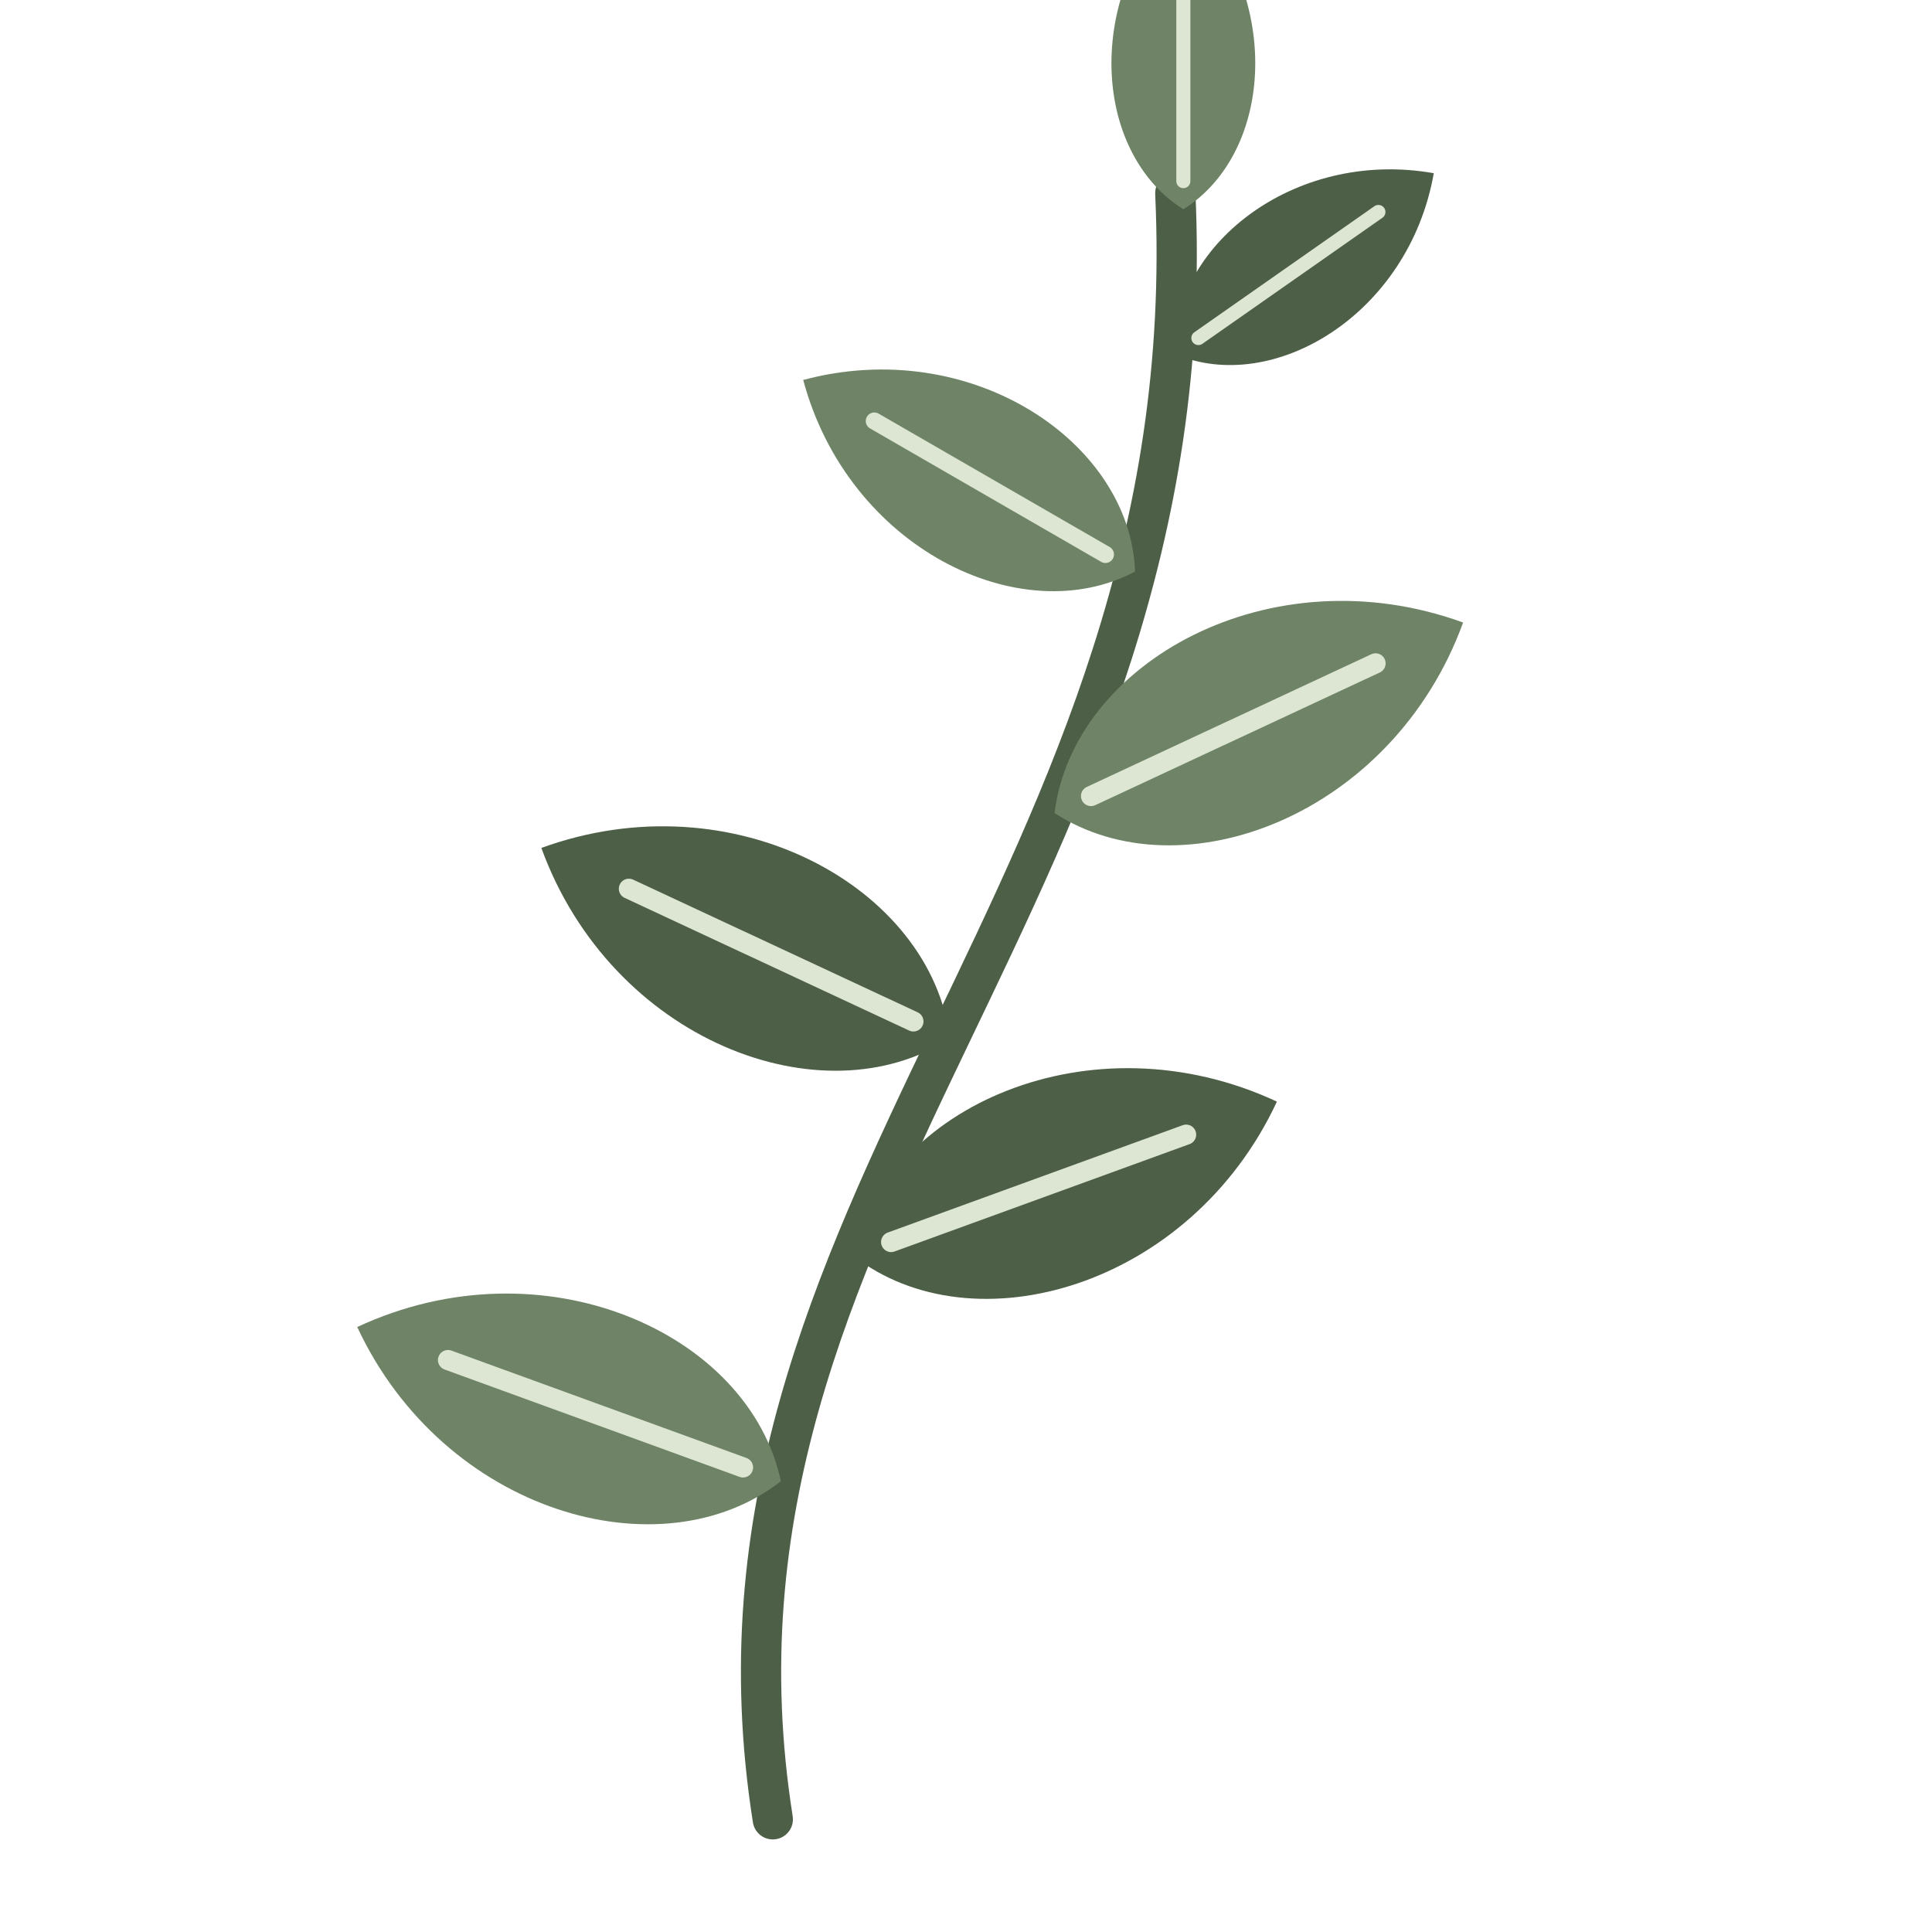
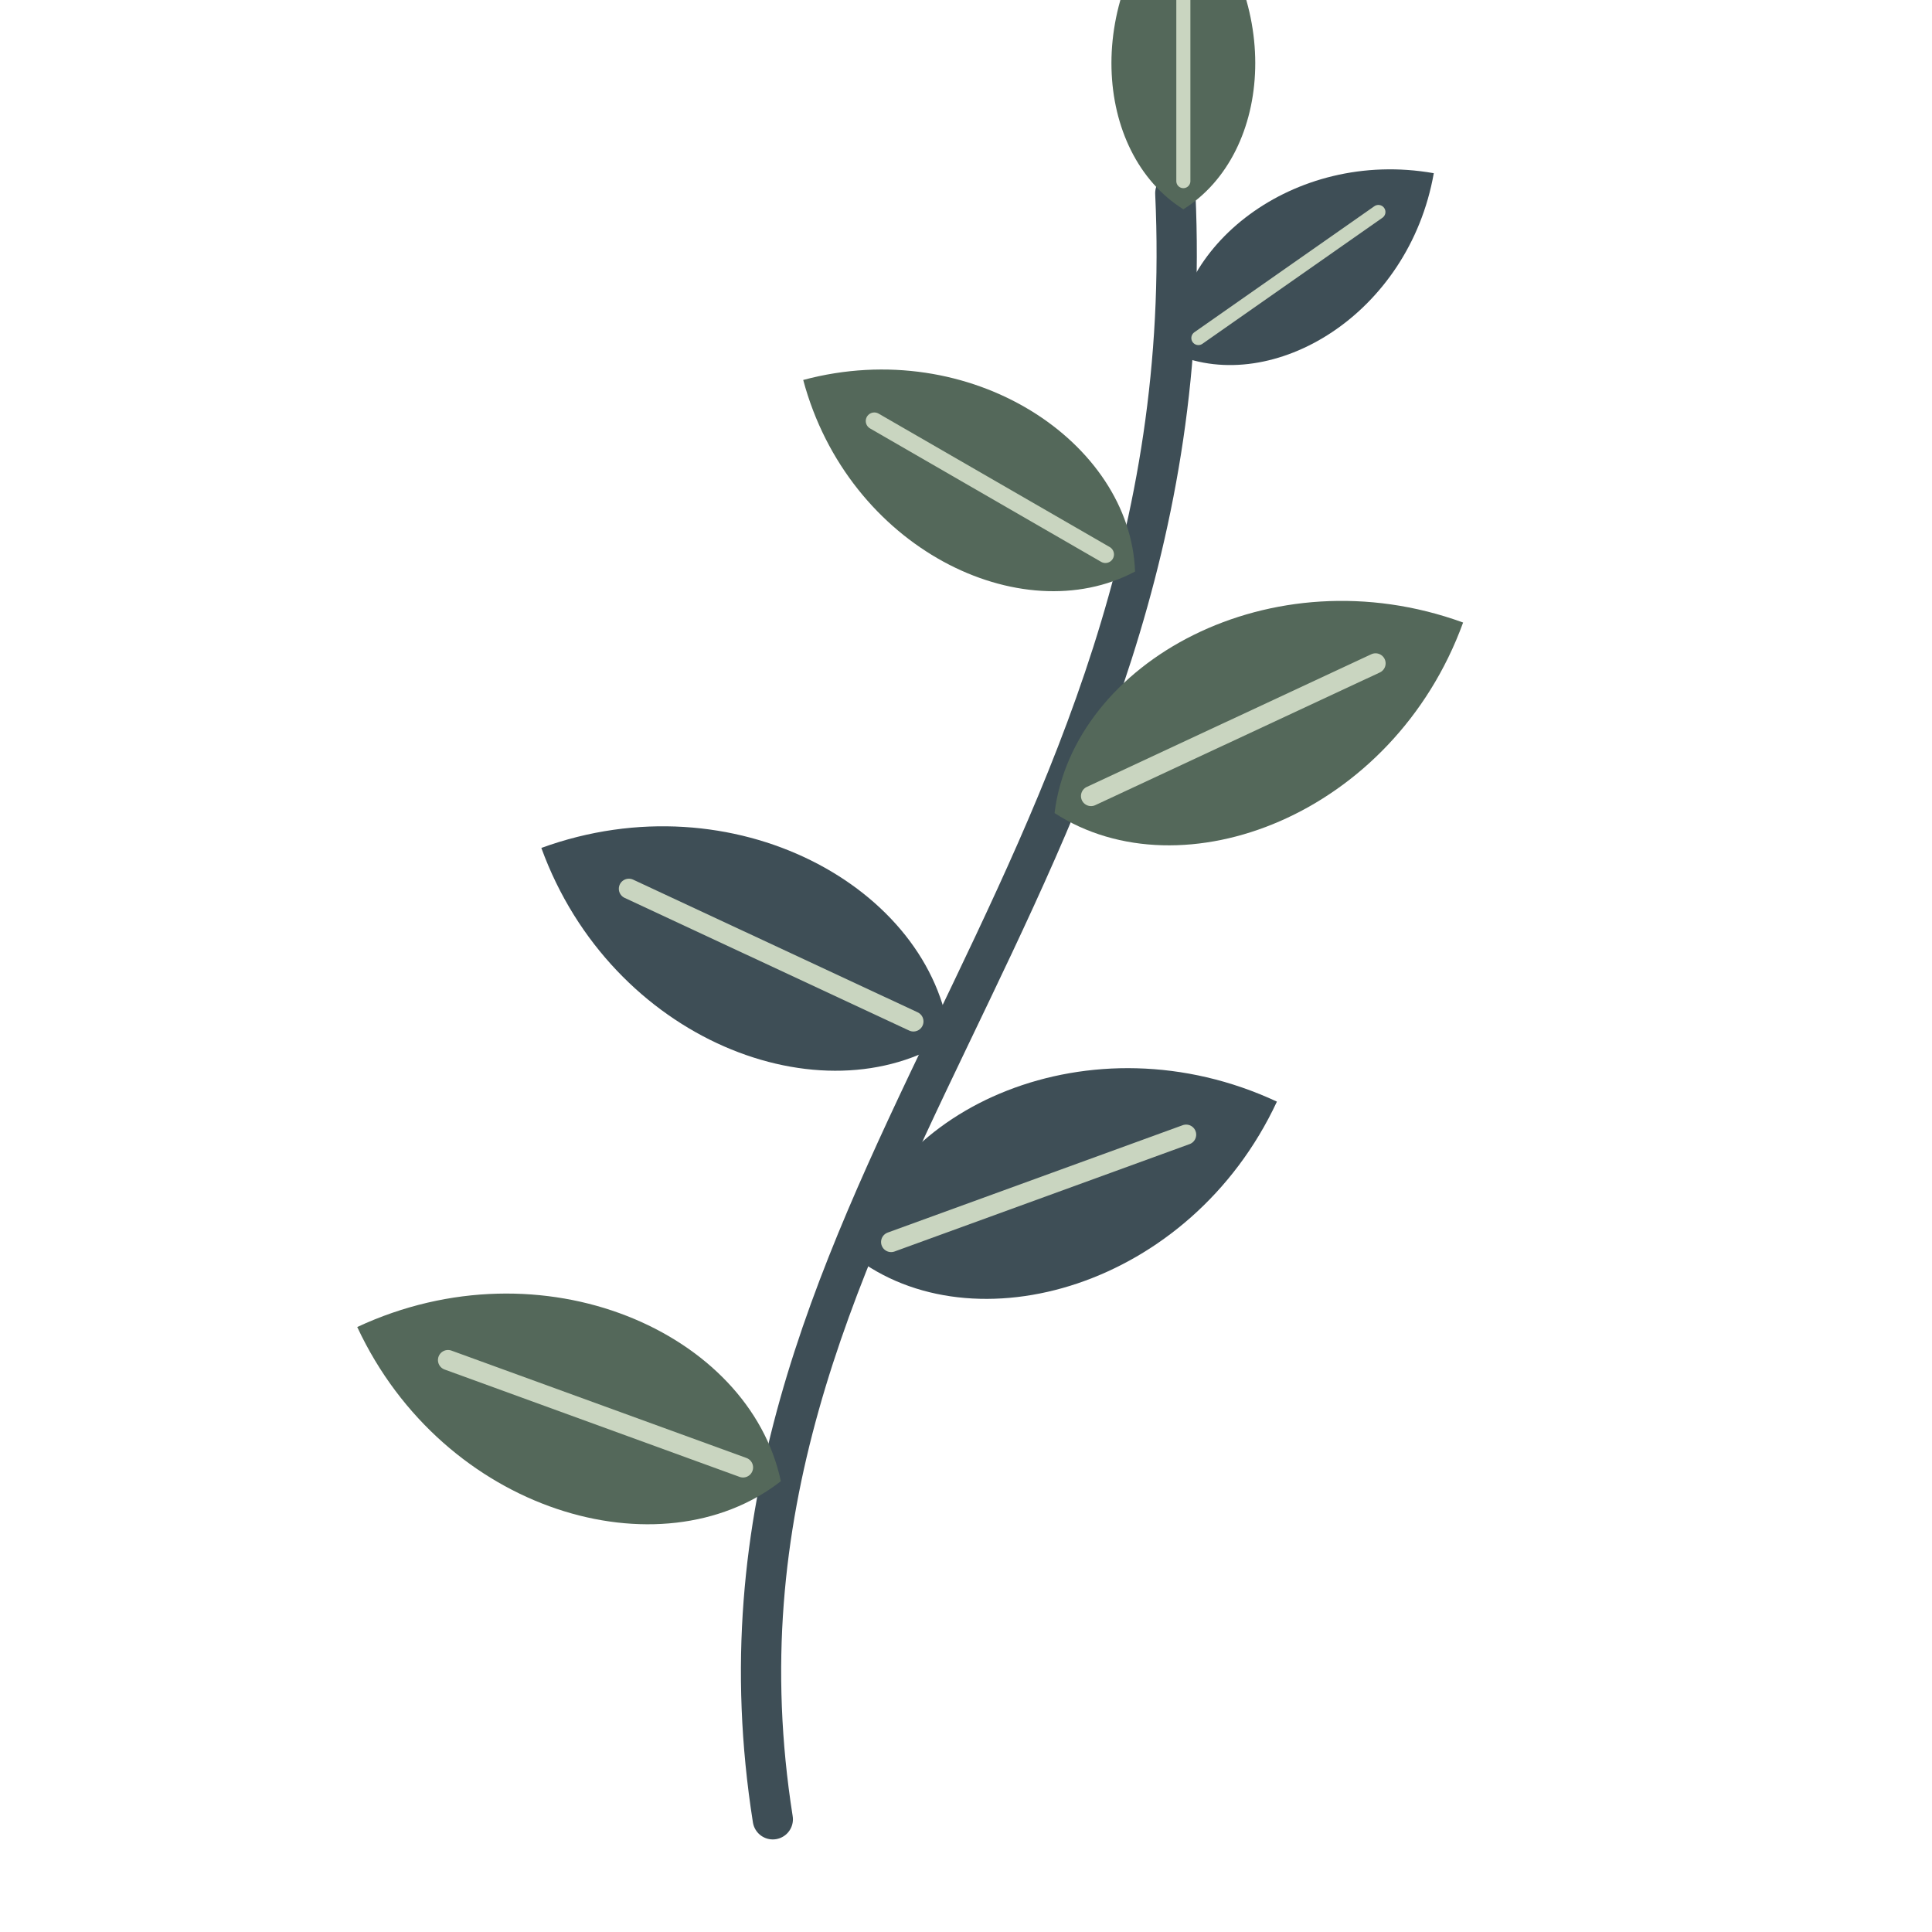
<svg xmlns="http://www.w3.org/2000/svg" width="240" height="240" viewBox="0 0 240 240" fill="none">
-   <path d="M96 226 C84 150 150 110 146 24" stroke="#4E5F47" stroke-width="5" stroke-linecap="round" />
+   <path d="M96 226 C84 150 150 110 146 24" stroke="#3E4E56" stroke-width="5" stroke-linecap="round" />
  <g transform="translate(97 184) rotate(-160)">
-     <path d="M0 0 C10 -16 38 -18 56 0 C38 18 10 16 0 0 Z" fill="#6F8466" />
-     <path d="M5 0 H44" stroke="#DDE5D3" stroke-width="2.5" stroke-linecap="round" />
+     <path d="M0 0 C10 -16 38 -18 56 0 C38 18 10 16 0 0 Z" fill="#54685A" />
+     <path d="M5 0 H44" stroke="#C9D5C0" stroke-width="2.5" stroke-linecap="round" />
  </g>
  <g transform="translate(106 156) rotate(-20)">
-     <path d="M0 0 C10 -16 38 -18 56 0 C38 18 10 16 0 0 Z" fill="#4E5F47" />
-     <path d="M5 0 H44" stroke="#DDE5D3" stroke-width="2.5" stroke-linecap="round" />
+     <path d="M0 0 C10 -16 38 -18 56 0 C38 18 10 16 0 0 Z" fill="#3E4E56" />
+     <path d="M5 0 H44" stroke="#C9D5C0" stroke-width="2.5" stroke-linecap="round" />
  </g>
  <g transform="translate(118 129) rotate(-155)">
-     <path d="M0 0 C10 -16 38 -18 56 0 C38 18 10 16 0 0 Z" fill="#4E5F47" />
-     <path d="M5 0 H44" stroke="#DDE5D3" stroke-width="2.5" stroke-linecap="round" />
+     <path d="M0 0 C10 -16 38 -18 56 0 C38 18 10 16 0 0 Z" fill="#3E4E56" />
+     <path d="M5 0 H44" stroke="#C9D5C0" stroke-width="2.5" stroke-linecap="round" />
  </g>
  <g transform="translate(131 101) rotate(-25)">
-     <path d="M0 0 C10 -16 38 -18 56 0 C38 18 10 16 0 0 Z" fill="#6F8466" />
-     <path d="M5 0 H44" stroke="#DDE5D3" stroke-width="2.5" stroke-linecap="round" />
+     <path d="M0 0 C10 -16 38 -18 56 0 C38 18 10 16 0 0 Z" fill="#54685A" />
+     <path d="M5 0 H44" stroke="#C9D5C0" stroke-width="2.5" stroke-linecap="round" />
  </g>
  <g transform="translate(141 71) rotate(-150) scale(0.85)">
-     <path d="M0 0 C10 -16 38 -18 56 0 C38 18 10 16 0 0 Z" fill="#6F8466" />
-     <path d="M5 0 H44" stroke="#DDE5D3" stroke-width="2.5" stroke-linecap="round" />
+     <path d="M0 0 C10 -16 38 -18 56 0 C38 18 10 16 0 0 Z" fill="#54685A" />
+     <path d="M5 0 H44" stroke="#C9D5C0" stroke-width="2.5" stroke-linecap="round" />
  </g>
  <g transform="translate(146 44) rotate(-35) scale(0.7)">
-     <path d="M0 0 C10 -16 38 -18 56 0 C38 18 10 16 0 0 Z" fill="#4E5F47" />
-     <path d="M5 0 H44" stroke="#DDE5D3" stroke-width="2.5" stroke-linecap="round" />
+     <path d="M0 0 C10 -16 38 -18 56 0 C38 18 10 16 0 0 Z" fill="#3E4E56" />
+     <path d="M5 0 H44" stroke="#C9D5C0" stroke-width="2.5" stroke-linecap="round" />
  </g>
  <g transform="translate(147 26) rotate(-90) scale(0.7)">
-     <path d="M0 0 C10 -16 38 -18 56 0 C38 18 10 16 0 0 Z" fill="#6F8466" />
-     <path d="M5 0 H44" stroke="#DDE5D3" stroke-width="2.5" stroke-linecap="round" />
+     <path d="M0 0 C10 -16 38 -18 56 0 C38 18 10 16 0 0 Z" fill="#54685A" />
+     <path d="M5 0 H44" stroke="#C9D5C0" stroke-width="2.5" stroke-linecap="round" />
  </g>
</svg>
